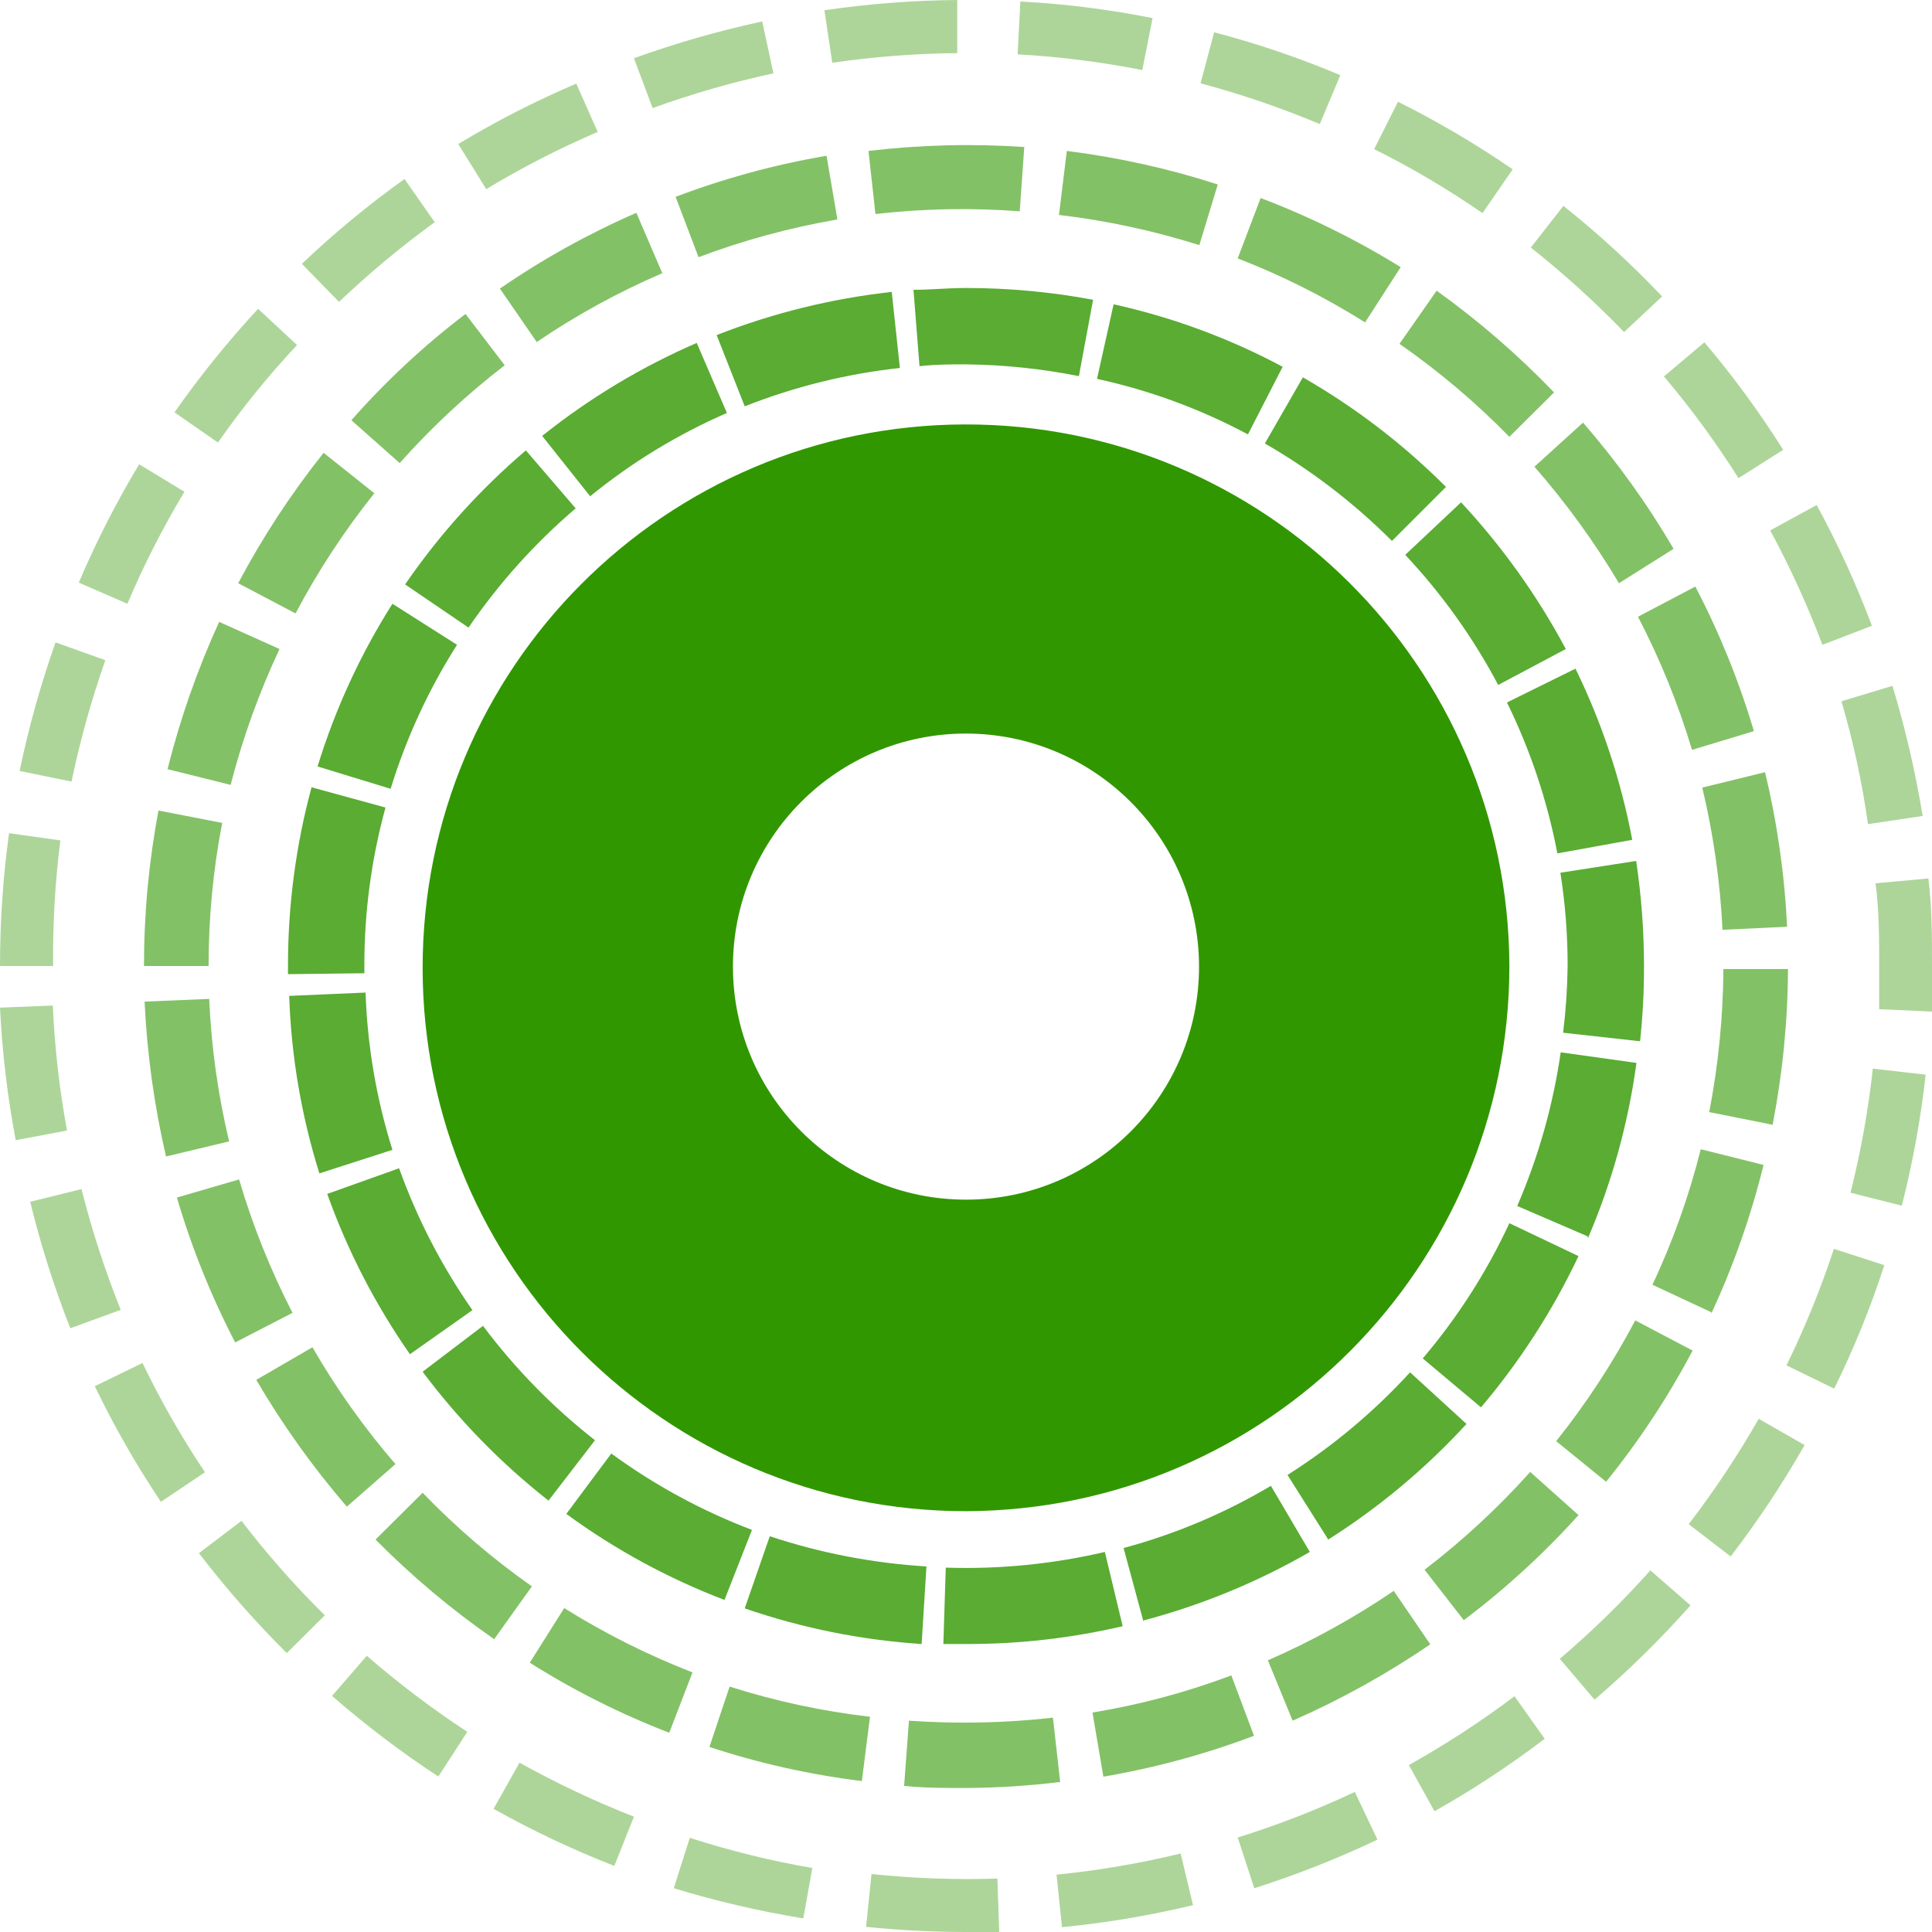
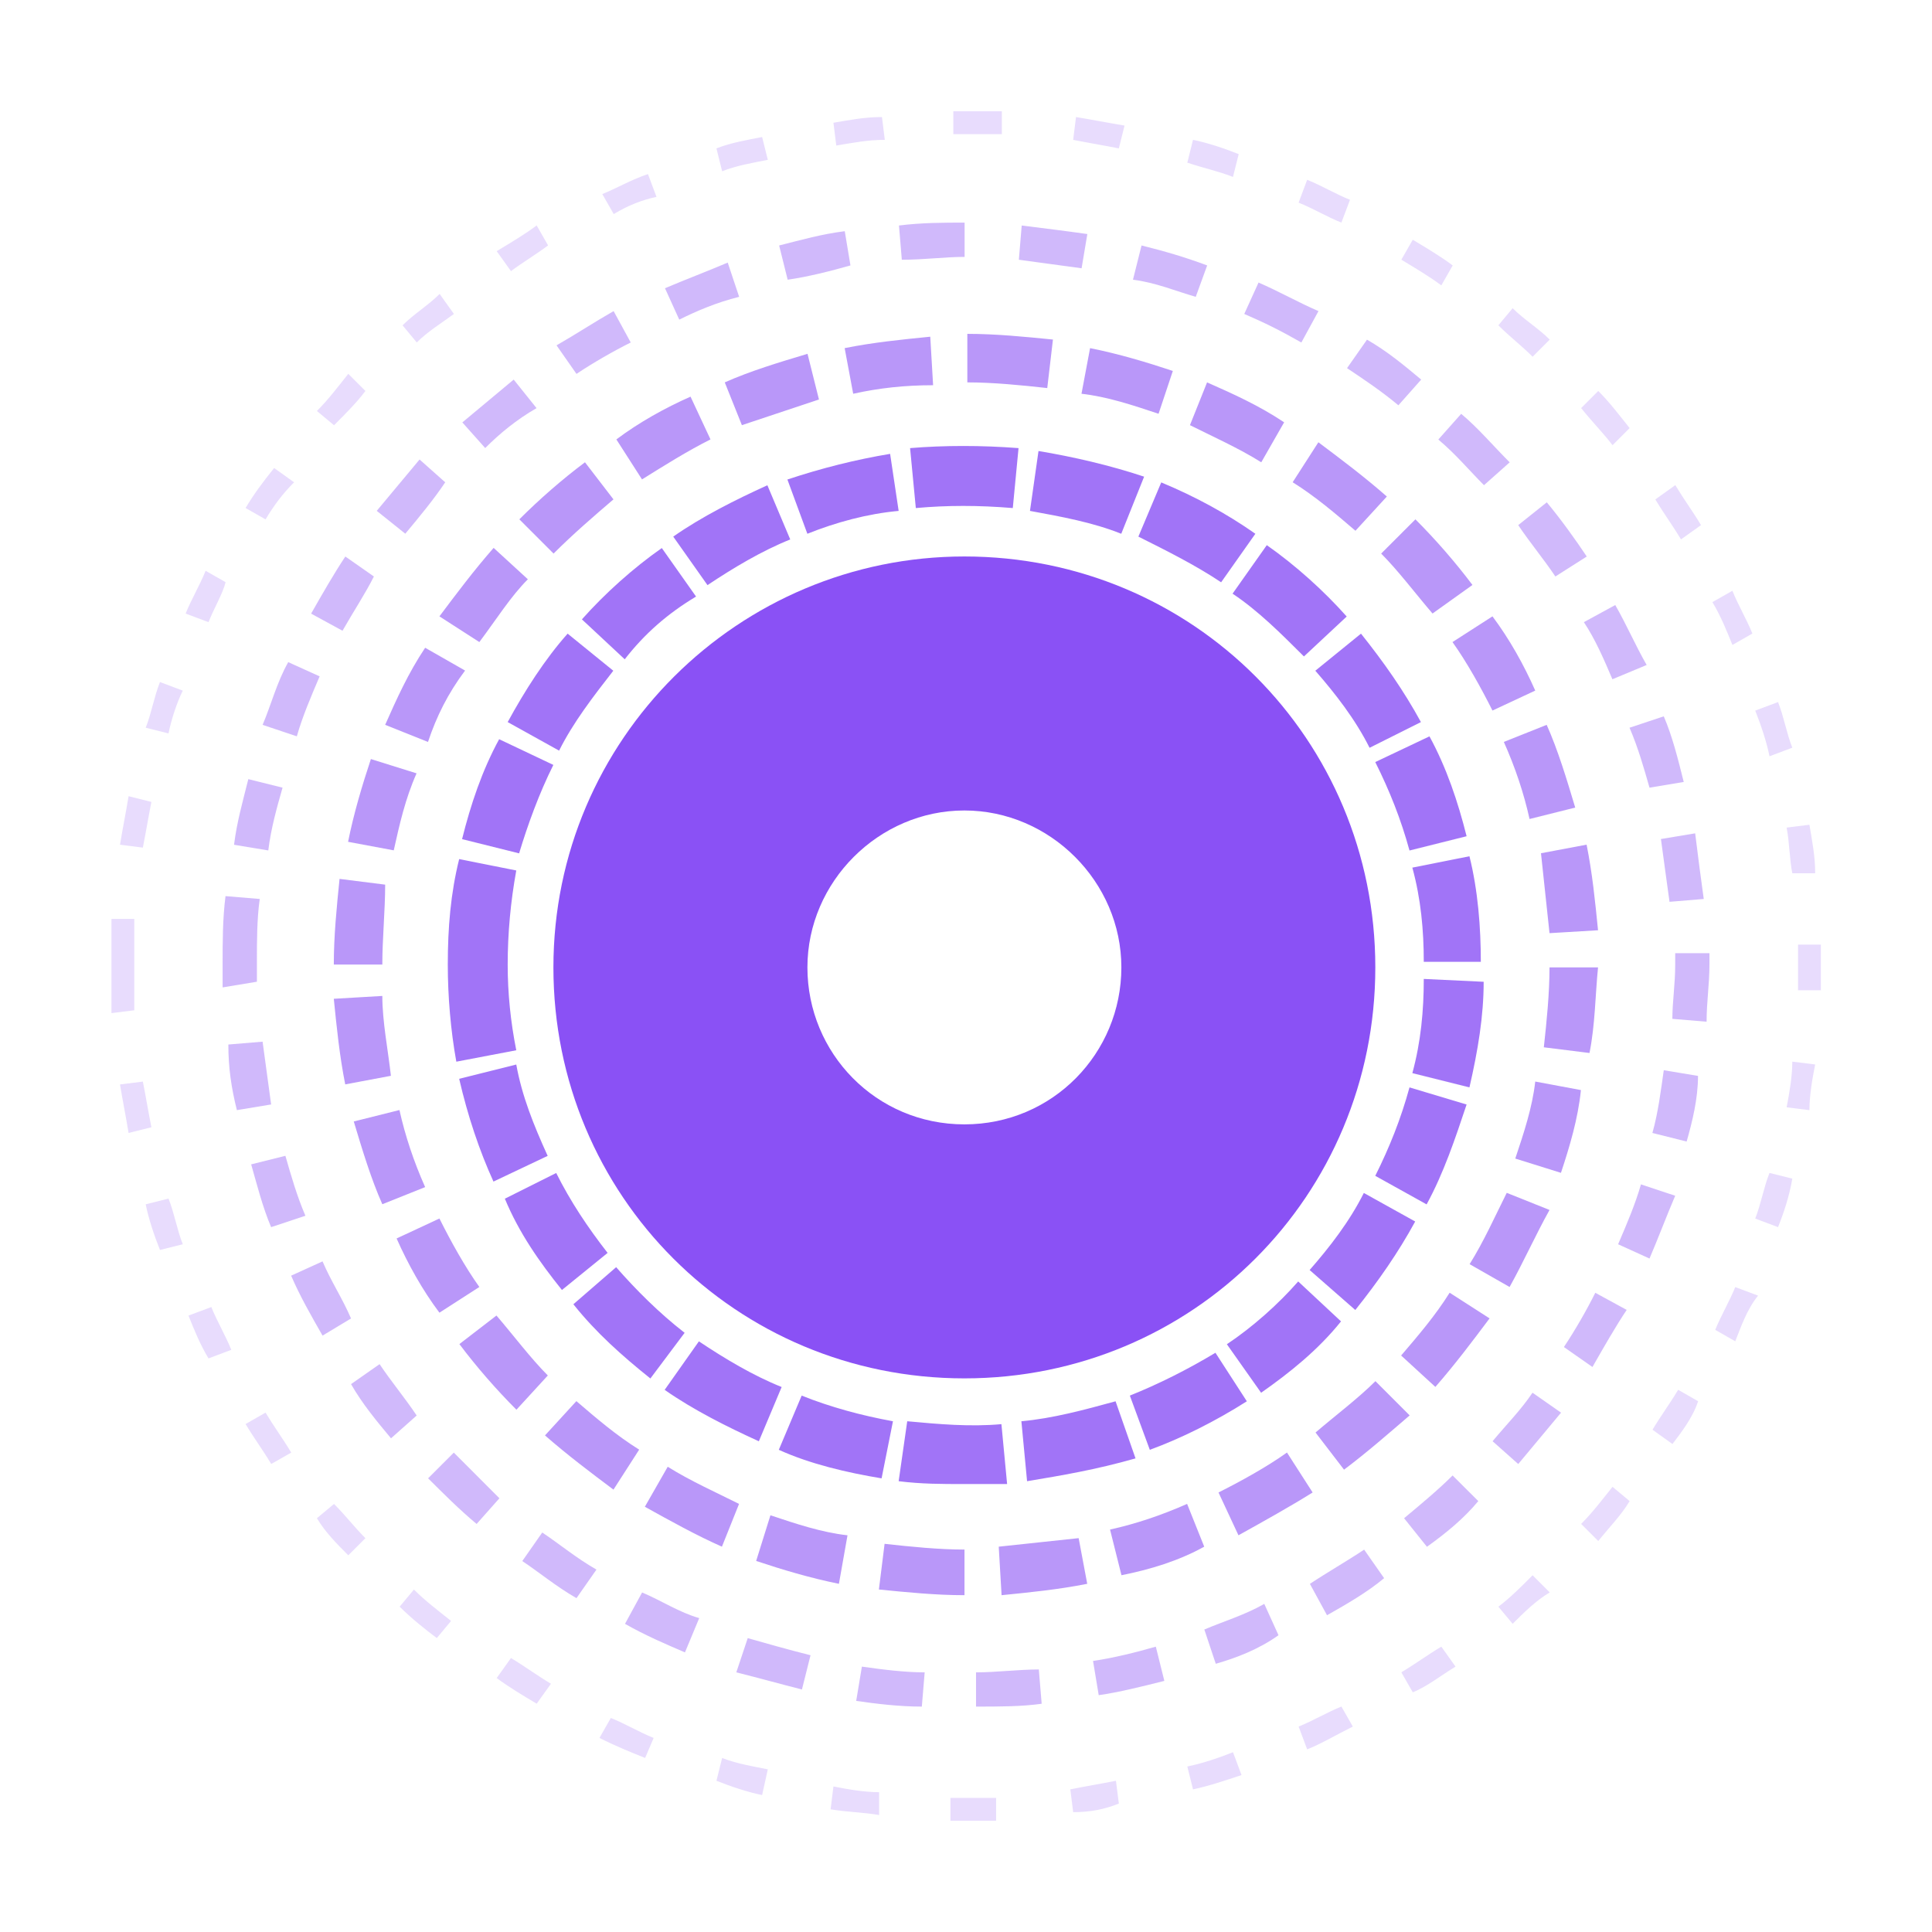
- <svg xmlns="http://www.w3.org/2000/svg" viewBox="0 0 64 64">
-   <defs>
-     <style>.cls-1,.cls-2,.cls-3,.cls-4{fill:#319700;}.cls-2{opacity:0.8;}.cls-3{opacity:0.6;}.cls-4{opacity:0.4;}</style>
-   </defs>
-   <g id="WRK">
-     <path class="cls-1" d="M32,50.06A18,18,0,1,1,50,32,18.06,18.06,0,0,1,32,50.06ZM32,24.3A7.72,7.72,0,1,0,39.72,32,7.73,7.73,0,0,0,32,24.3Z" />
-     <path class="cls-2" d="M32,54.46h-.75l.08-2.53a20.25,20.25,0,0,0,5.27-.52l.59,2.46A22.58,22.58,0,0,1,32,54.46Zm-1.47,0a22.51,22.51,0,0,1-5.86-1.18l.83-2.39a20.35,20.35,0,0,0,5.19,1Zm7.35-.74-.66-2.44a19.39,19.39,0,0,0,4.88-2.06l1.29,2.19A22.58,22.58,0,0,1,37.88,53.68ZM24,53a22.38,22.38,0,0,1-5.24-2.85l1.49-2a19.86,19.86,0,0,0,4.66,2.53Zm20-2-1.35-2.14a20,20,0,0,0,4.06-3.4l1.87,1.71A22.73,22.73,0,0,1,44,51ZM18.17,49.71A22.78,22.78,0,0,1,14,45.44l2-1.52a20.18,20.18,0,0,0,3.71,3.79Zm30.89-3.09L47.13,45A19.76,19.76,0,0,0,50,40.52l2.29,1.09A22.89,22.89,0,0,1,49.06,46.62ZM13.58,44.86a22.47,22.47,0,0,1-2.74-5.31l2.38-.85a20,20,0,0,0,2.43,4.7Zm39-3.91-2.32-1a20,20,0,0,0,1.44-5.09l2.51.35A22.38,22.38,0,0,1,52.61,41Zm-42-2.08a22.15,22.15,0,0,1-1-5.88l2.53-.11A19.53,19.53,0,0,0,13,38.09Zm43.72-4.38-2.52-.28A20.32,20.32,0,0,0,51.93,32a19.91,19.91,0,0,0-.24-3.09l2.51-.39A23.67,23.67,0,0,1,54.46,32,22.94,22.94,0,0,1,54.33,34.49ZM9.54,32.27V32a22.64,22.64,0,0,1,.78-5.92l2.45.67a19.72,19.72,0,0,0-.7,5.25v.24Zm42.05-4a19.76,19.76,0,0,0-1.67-5l2.27-1.12a22.36,22.36,0,0,1,1.88,5.67ZM12.94,26.13l-2.42-.74A22.31,22.31,0,0,1,13,20l2.14,1.36A19.65,19.65,0,0,0,12.94,26.13Zm36.69-3.44a19.91,19.91,0,0,0-3.08-4.31l1.85-1.74a23.13,23.13,0,0,1,3.47,4.86Zm-34.11-1.9-2.1-1.43a22.77,22.77,0,0,1,4-4.44l1.65,1.92A20.15,20.15,0,0,0,15.52,20.79Zm30.59-2.87a20.24,20.24,0,0,0-4.21-3.23l1.26-2.19a22.52,22.52,0,0,1,4.74,3.63ZM19.55,16.44l-1.59-2a22.63,22.63,0,0,1,5.12-3.08l1,2.32A19.41,19.41,0,0,0,19.55,16.44Zm21.79-2.05a19.32,19.32,0,0,0-5-1.84l.55-2.47a21.93,21.93,0,0,1,5.6,2.07Zm-16.67-.93-.93-2.36a22.7,22.7,0,0,1,5.8-1.43l.27,2.52A19.85,19.85,0,0,0,24.67,13.46Zm11.07-1A20.25,20.25,0,0,0,32,12.07h0c-.51,0-1,0-1.54.06L30.26,9.6c.57,0,1.15-.06,1.73-.06h0a22.93,22.93,0,0,1,4.22.39Z" />
-     <path class="cls-3" d="M32,59.23c-.68,0-1.37,0-2.05-.07L30.11,57a26.21,26.21,0,0,0,4.77-.1l.24,2.13A27.07,27.07,0,0,1,32,59.23ZM28.55,59a26.53,26.53,0,0,1-5.05-1.13l.67-2a24.65,24.65,0,0,0,4.65,1Zm8-.15-.36-2.12a24.2,24.2,0,0,0,4.6-1.23l.75,2A26.83,26.83,0,0,1,36.52,58.86ZM22.17,57.4a26.62,26.62,0,0,1-4.62-2.32l1.14-1.81a25.2,25.2,0,0,0,4.25,2.13ZM42.82,57,42,55a25.66,25.66,0,0,0,4.17-2.3l1.21,1.77A28.15,28.15,0,0,1,42.82,57ZM16.37,54.3A27.94,27.94,0,0,1,12.44,51L14,49.45a24.9,24.9,0,0,0,3.62,3.1Zm32.12-.63L47.19,52a25.56,25.56,0,0,0,3.5-3.24l1.6,1.43A26.86,26.86,0,0,1,48.49,53.67Zm-37-3.76a28.27,28.27,0,0,1-3-4.2l1.86-1.08A25.1,25.1,0,0,0,13.1,48.5Zm41.72-.82-1.66-1.35a25.47,25.47,0,0,0,2.62-4l1.9,1A26.94,26.94,0,0,1,53.2,49.09ZM7.79,44.47a26.9,26.9,0,0,1-1.93-4.8l2.06-.6a25.18,25.18,0,0,0,1.77,4.42Zm48.9-1-1.95-.91a24.75,24.75,0,0,0,1.6-4.49l2.08.52A27,27,0,0,1,56.69,43.51ZM5.5,38.31a28.54,28.54,0,0,1-.71-5.13l2.14-.09a25,25,0,0,0,.66,4.72Zm53.22-1.05-2.1-.42a25.82,25.82,0,0,0,.47-4.74h2.14A27.75,27.75,0,0,1,58.72,37.26ZM6.91,32H4.77a27.73,27.73,0,0,1,.48-5.15l2.11.41A25,25,0,0,0,6.91,32Zm50.15-1.2a25.58,25.58,0,0,0-.67-4.71l2.08-.51a27.59,27.59,0,0,1,.73,5.12ZM7.64,26l-2.09-.52a28.25,28.25,0,0,1,1.71-4.88l2,.9A25.52,25.52,0,0,0,7.64,26Zm48.41-1.16a25.16,25.16,0,0,0-1.79-4.41l1.9-1a26.85,26.85,0,0,1,1.94,4.79ZM9.79,20.32l-1.9-1A27.93,27.93,0,0,1,10.72,15l1.68,1.34A25.5,25.5,0,0,0,9.79,20.32Zm43.84-1a26.35,26.35,0,0,0-2.8-3.86L52.44,14a27.71,27.71,0,0,1,3,4.18ZM13.24,15.34l-1.6-1.42a26.24,26.24,0,0,1,3.78-3.52l1.3,1.7A25.4,25.4,0,0,0,13.24,15.34ZM50,14.47a25.46,25.46,0,0,0-3.64-3.08l1.23-1.76A28,28,0,0,1,51.48,13ZM17.78,11.33,16.56,9.56a27,27,0,0,1,4.52-2.51l.86,2A24.85,24.85,0,0,0,17.78,11.33Zm27.44-.65A24.52,24.52,0,0,0,41,8.56l.76-2a27,27,0,0,1,4.64,2.29ZM23.14,8.52l-.76-2a26.89,26.89,0,0,1,5-1.36l.36,2.11A25.13,25.13,0,0,0,23.14,8.52Zm16.59-.4a25.38,25.38,0,0,0-4.65-1L35.34,5a27.27,27.27,0,0,1,5,1.11ZM29,7.09,28.77,5a27.8,27.8,0,0,1,5.16-.13L33.78,7A25.23,25.23,0,0,0,29,7.09Z" />
-     <path class="cls-4" d="M32,64a33,33,0,0,1-3.31-.17l.18-1.75a30.54,30.54,0,0,0,4.17.15L33.1,64Zm3.18-.16L35,62.1a29.9,29.9,0,0,0,4.11-.7l.41,1.71A31.59,31.59,0,0,1,35.18,63.84Zm-8.57-.29a33.1,33.1,0,0,1-4.29-1l.53-1.67a29.64,29.64,0,0,0,4.06,1Zm14.94-1L41,60.87a30,30,0,0,0,3.88-1.51l.75,1.58A32.12,32.12,0,0,1,41.55,62.55Zm-21.2-.74a31.71,31.71,0,0,1-4-1.89l.86-1.53A31.07,31.07,0,0,0,21,60.18ZM47.52,60l-.85-1.53a30.87,30.87,0,0,0,3.5-2.28l1,1.41A32.06,32.06,0,0,1,47.52,60Zm-33-1.15A32.48,32.48,0,0,1,11,56.18l1.15-1.33a31.29,31.29,0,0,0,3.33,2.52Zm38.29-2.56-1.14-1.34a30.42,30.42,0,0,0,3-2.93L56,53.18A32.82,32.82,0,0,1,52.85,56.28ZM9.5,54.76a32.66,32.66,0,0,1-2.91-3.31L8,50.38a30.29,30.29,0,0,0,2.76,3.13Zm47.83-3.2-1.39-1.07A30.83,30.83,0,0,0,58.26,47l1.52.87A32.54,32.54,0,0,1,57.33,51.56Zm-52-1.81a31.55,31.55,0,0,1-2.19-3.83l1.58-.77a29.43,29.43,0,0,0,2.07,3.62ZM60.76,46l-1.58-.77a30.61,30.61,0,0,0,1.57-3.86l1.67.54A30.19,30.19,0,0,1,60.76,46ZM2.33,44A32.19,32.19,0,0,1,1,39.81l1.7-.42a31.06,31.06,0,0,0,1.3,4ZM63,39.94l-1.7-.43a30.26,30.26,0,0,0,.74-4.11l1.75.2A31.85,31.85,0,0,1,63,39.94ZM.52,37.77A32.22,32.22,0,0,1,0,33.38l1.75-.07a30.15,30.15,0,0,0,.47,4.14ZM64,33.51l-1.75-.08c0-.47,0-1,0-1.43,0-.91,0-1.84-.12-2.74l1.75-.16C64,30.06,64,31,64,32,64,32.5,64,33,64,33.51ZM1.76,32H0a32.31,32.31,0,0,1,.3-4.4L2,27.84A30.39,30.39,0,0,0,1.76,32Zm60.12-4.7A28.53,28.53,0,0,0,61,23.23l1.69-.51a33.58,33.58,0,0,1,1,4.31ZM2.37,25.89.65,25.54a32.78,32.78,0,0,1,1.19-4.26l1.65.59A31.11,31.11,0,0,0,2.37,25.89Zm58-4.53a30.83,30.83,0,0,0-1.73-3.79l1.54-.84a31.47,31.47,0,0,1,1.83,4ZM4.22,20l-1.61-.7a31.53,31.53,0,0,1,2-3.92l1.5.91A29.51,29.51,0,0,0,4.22,20Zm53.37-4.16a30,30,0,0,0-2.47-3.37l1.34-1.13a31.26,31.26,0,0,1,2.61,3.56ZM7.22,14.66l-1.44-1a32.45,32.45,0,0,1,2.77-3.43l1.29,1.2A29,29,0,0,0,7.22,14.66ZM53.8,11a31.48,31.48,0,0,0-3.09-2.8l1.08-1.38a31.74,31.74,0,0,1,3.27,3ZM11.23,10,10,8.74a31.5,31.5,0,0,1,3.4-2.81l1,1.43A31.48,31.48,0,0,0,11.23,10ZM49.11,7.06a29.41,29.41,0,0,0-3.59-2.12l.79-1.57a31.55,31.55,0,0,1,3.8,2.24Zm-33-.79-.93-1.5a31.6,31.6,0,0,1,3.91-2l.71,1.6A30.22,30.22,0,0,0,16.1,6.27ZM43.72,4.11a30.65,30.65,0,0,0-3.95-1.35l.45-1.69A30.7,30.7,0,0,1,44.4,2.49Zm-22.1-.53L21,1.93A33.07,33.07,0,0,1,25.25.71l.37,1.72A30.94,30.94,0,0,0,21.62,3.58ZM37.84,2.32a30.08,30.08,0,0,0-4.13-.52L33.8.05A30.49,30.49,0,0,1,38.18.6ZM27.57,2.08,27.31.34A32.34,32.34,0,0,1,31.71,0l0,1.76A30.42,30.42,0,0,0,27.57,2.08Z" />
-   </g>
+ <svg xmlns="http://www.w3.org/2000/svg" width="36" height="36" viewBox="0 0 36 36" fill="none">
+   <path d="M17.97 10.369C13.769 10.369 10.312 13.772 10.312 18.026C10.312 22.28 13.716 25.684 17.97 25.684C22.224 25.684 25.627 22.28 25.627 18.026C25.627 13.772 22.224 10.369 17.97 10.369ZM17.97 20.951C16.321 20.951 15.045 19.622 15.045 18.026C15.045 16.431 16.375 15.102 17.97 15.102C19.565 15.102 20.895 16.431 20.895 18.026C20.895 19.622 19.618 20.951 17.97 20.951Z" fill="#8A51F5" />
+   <path opacity="0.8" d="M17.969 27.653C17.543 27.653 17.171 27.653 16.745 27.6L16.905 26.483C17.49 26.537 18.075 26.59 18.66 26.537L18.766 27.653C18.5 27.653 18.234 27.653 17.969 27.653ZM19.138 27.6L19.032 26.483C19.617 26.43 20.202 26.271 20.787 26.111L21.159 27.175C20.415 27.387 19.776 27.494 19.138 27.6ZM16.427 27.547C15.788 27.441 15.097 27.281 14.512 27.015L14.938 26.005C15.469 26.218 16.054 26.377 16.639 26.483L16.427 27.547ZM21.425 27.015L21.053 26.005C21.584 25.792 22.116 25.526 22.648 25.207L23.233 26.111C22.648 26.483 22.01 26.802 21.425 27.015ZM14.14 26.856C13.555 26.59 12.917 26.271 12.385 25.898L13.023 24.994C13.502 25.314 14.034 25.633 14.565 25.845L14.14 26.856ZM23.499 25.952L22.861 25.048C23.339 24.729 23.818 24.303 24.19 23.878L24.988 24.622C24.562 25.154 24.031 25.579 23.499 25.952ZM12.119 25.686C11.588 25.26 11.109 24.835 10.684 24.303L11.481 23.612C11.853 24.037 12.279 24.463 12.757 24.835L12.119 25.686ZM25.254 24.41L24.403 23.665C24.775 23.24 25.147 22.761 25.413 22.229L26.37 22.761C26.051 23.346 25.679 23.878 25.254 24.41ZM10.471 24.037C10.045 23.506 9.673 22.974 9.407 22.336L10.364 21.857C10.63 22.389 10.949 22.867 11.322 23.346L10.471 24.037ZM26.583 22.442L25.626 21.91C25.892 21.378 26.104 20.847 26.264 20.262L27.328 20.581C27.115 21.219 26.902 21.857 26.583 22.442ZM9.195 22.017C8.929 21.432 8.716 20.794 8.556 20.102L9.62 19.836C9.726 20.421 9.939 20.953 10.205 21.538L9.195 22.017ZM27.381 20.262L26.317 19.996C26.477 19.411 26.53 18.826 26.53 18.241L27.646 18.294C27.646 18.932 27.54 19.57 27.381 20.262ZM8.503 19.783C8.397 19.198 8.344 18.56 8.344 17.975C8.344 17.284 8.397 16.646 8.556 16.008L9.62 16.22C9.514 16.805 9.46 17.39 9.46 17.975C9.46 18.507 9.514 19.039 9.62 19.57L8.503 19.783ZM26.53 17.922C26.53 17.337 26.477 16.752 26.317 16.167L27.381 15.955C27.54 16.593 27.593 17.284 27.593 17.922H26.53ZM9.673 15.901L8.61 15.636C8.769 14.997 8.982 14.359 9.301 13.774L10.311 14.253C10.045 14.785 9.833 15.37 9.673 15.901ZM26.264 15.848C26.104 15.263 25.892 14.732 25.626 14.2L26.636 13.721C26.955 14.306 27.168 14.944 27.328 15.582L26.264 15.848ZM10.418 13.987L9.46 13.455C9.779 12.87 10.152 12.285 10.577 11.807L11.428 12.498C11.056 12.977 10.684 13.455 10.418 13.987ZM25.52 13.934C25.254 13.402 24.881 12.924 24.509 12.498L25.36 11.807C25.785 12.339 26.158 12.87 26.477 13.455L25.52 13.934ZM11.641 12.285L10.843 11.541C11.268 11.062 11.8 10.584 12.332 10.212L12.97 11.116C12.438 11.435 12.013 11.807 11.641 12.285ZM24.297 12.232C23.871 11.807 23.446 11.381 22.967 11.062L23.605 10.158C24.137 10.531 24.669 11.009 25.094 11.488L24.297 12.232ZM13.183 10.903L12.545 9.999C13.076 9.627 13.714 9.308 14.299 9.042L14.725 10.052C14.193 10.265 13.661 10.584 13.183 10.903ZM22.754 10.85C22.276 10.531 21.744 10.265 21.212 9.999L21.638 8.989C22.276 9.254 22.861 9.573 23.392 9.946L22.754 10.85ZM15.044 9.946L14.672 8.935C15.31 8.723 15.948 8.563 16.586 8.457L16.745 9.52C16.161 9.573 15.576 9.733 15.044 9.946ZM20.893 9.946C20.361 9.733 19.776 9.627 19.192 9.52L19.351 8.404C19.989 8.51 20.68 8.669 21.319 8.882L20.893 9.946ZM17.065 9.467L16.958 8.35C17.596 8.297 18.288 8.297 18.979 8.35L18.872 9.467C18.234 9.414 17.649 9.414 17.065 9.467Z" fill="#8A51F5" />
+   <path opacity="0.6" d="M17.972 29.724C17.44 29.724 16.909 29.671 16.377 29.618L16.483 28.767C16.962 28.82 17.494 28.874 17.972 28.874V29.724ZM18.663 29.724L18.61 28.82C19.089 28.767 19.62 28.714 20.099 28.661L20.259 29.512C19.727 29.618 19.195 29.671 18.663 29.724ZM15.632 29.512C15.101 29.405 14.569 29.246 14.09 29.086L14.356 28.235C14.835 28.395 15.313 28.555 15.792 28.608L15.632 29.512ZM20.897 29.352L20.684 28.501C21.163 28.395 21.641 28.235 22.12 28.023L22.439 28.82C21.96 29.086 21.428 29.246 20.897 29.352ZM13.452 28.82C12.973 28.608 12.495 28.342 12.016 28.076L12.442 27.331C12.867 27.597 13.346 27.81 13.771 28.023L13.452 28.82ZM23.077 28.608L22.705 27.81C23.13 27.597 23.609 27.331 23.981 27.066L24.459 27.81C24.034 28.076 23.555 28.342 23.077 28.608ZM11.431 27.757C11.006 27.438 10.581 27.119 10.155 26.747L10.74 26.108C11.112 26.427 11.485 26.747 11.91 27.012L11.431 27.757ZM25.044 27.385L24.513 26.693C24.885 26.374 25.31 26.055 25.629 25.736L26.267 26.374C25.895 26.693 25.47 27.066 25.044 27.385ZM9.623 26.268C9.251 25.896 8.879 25.47 8.56 25.045L9.251 24.513C9.57 24.885 9.889 25.311 10.208 25.63L9.623 26.268ZM26.746 25.843L26.108 25.258C26.427 24.885 26.746 24.513 27.012 24.088L27.756 24.566C27.437 24.992 27.118 25.417 26.746 25.843ZM8.188 24.46C7.869 24.035 7.603 23.556 7.39 23.077L8.188 22.705C8.4 23.131 8.666 23.609 8.932 23.981L8.188 24.46ZM28.129 23.981L27.384 23.556C27.65 23.131 27.863 22.652 28.076 22.227L28.873 22.546C28.607 23.024 28.395 23.503 28.129 23.981ZM7.124 22.439C6.912 21.961 6.752 21.429 6.592 20.897L7.443 20.684C7.55 21.163 7.709 21.642 7.922 22.12L7.124 22.439ZM29.086 21.854L28.235 21.588C28.395 21.11 28.554 20.631 28.607 20.153L29.458 20.312C29.405 20.844 29.245 21.376 29.086 21.854ZM6.433 20.206C6.327 19.674 6.273 19.142 6.22 18.611L7.124 18.558C7.124 19.036 7.231 19.568 7.284 20.046L6.433 20.206ZM29.618 19.621L28.767 19.515C28.82 19.036 28.873 18.504 28.873 18.026H29.777C29.724 18.558 29.724 19.089 29.618 19.621ZM7.124 17.973H6.22C6.22 17.441 6.273 16.909 6.327 16.377L7.177 16.484C7.177 16.962 7.124 17.494 7.124 17.973ZM28.873 17.388C28.82 16.909 28.767 16.377 28.714 15.899L29.564 15.739C29.671 16.271 29.724 16.803 29.777 17.334L28.873 17.388ZM7.337 15.845L6.486 15.686C6.592 15.154 6.752 14.623 6.911 14.144L7.762 14.41C7.55 14.888 7.443 15.367 7.337 15.845ZM28.501 15.261C28.395 14.782 28.235 14.303 28.022 13.825L28.82 13.506C29.033 13.984 29.192 14.516 29.352 15.048L28.501 15.261ZM7.975 13.825L7.177 13.506C7.39 13.027 7.603 12.549 7.922 12.07L8.666 12.495C8.347 12.921 8.135 13.346 7.975 13.825ZM27.81 13.24C27.597 12.815 27.331 12.336 27.065 11.964L27.81 11.485C28.129 11.911 28.395 12.389 28.607 12.868L27.81 13.24ZM8.932 11.964L8.188 11.485C8.507 11.06 8.826 10.634 9.198 10.209L9.836 10.794C9.517 11.113 9.251 11.538 8.932 11.964ZM26.693 11.432C26.374 11.06 26.055 10.634 25.736 10.315L26.374 9.677C26.746 10.049 27.118 10.475 27.437 10.9L26.693 11.432ZM10.315 10.315L9.677 9.677C10.049 9.305 10.474 8.933 10.9 8.614L11.431 9.305C11.059 9.624 10.687 9.943 10.315 10.315ZM25.257 9.89C24.885 9.571 24.513 9.252 24.087 8.986L24.566 8.241C24.991 8.56 25.417 8.879 25.842 9.252L25.257 9.89ZM11.963 8.933L11.485 8.188C11.91 7.869 12.389 7.603 12.867 7.391L13.239 8.188C12.814 8.401 12.389 8.667 11.963 8.933ZM23.502 8.614C23.077 8.348 22.598 8.135 22.173 7.922L22.492 7.125C22.971 7.337 23.449 7.55 23.928 7.869L23.502 8.614ZM13.824 7.922L13.505 7.125C13.984 6.912 14.516 6.752 15.047 6.593L15.26 7.444C14.781 7.603 14.303 7.763 13.824 7.922ZM21.588 7.71C21.109 7.55 20.631 7.391 20.152 7.337L20.312 6.487C20.844 6.593 21.375 6.752 21.854 6.912L21.588 7.71ZM15.898 7.337L15.739 6.487C16.27 6.38 16.802 6.327 17.334 6.274L17.387 7.178C16.855 7.178 16.377 7.231 15.898 7.337ZM19.514 7.231C19.036 7.178 18.504 7.125 18.025 7.125V6.221C18.557 6.221 19.089 6.274 19.62 6.327L19.514 7.231Z" fill="#8A51F5" />
+   <path opacity="0.4" d="M18.187 31.8V31.162C18.559 31.162 18.985 31.108 19.357 31.108L19.41 31.747C19.038 31.8 18.612 31.8 18.187 31.8ZM17.177 31.8C16.751 31.8 16.326 31.747 15.954 31.694L16.06 31.055C16.432 31.108 16.857 31.162 17.23 31.162L17.177 31.8ZM20.473 31.587L20.367 30.949C20.739 30.896 21.165 30.79 21.537 30.683L21.696 31.321C21.271 31.428 20.846 31.534 20.473 31.587ZM14.943 31.481C14.518 31.374 14.146 31.268 13.72 31.162L13.933 30.524C14.305 30.63 14.677 30.736 15.103 30.843L14.943 31.481ZM22.654 31.002L22.441 30.364C22.813 30.205 23.185 30.098 23.558 29.886L23.823 30.47C23.451 30.736 23.026 30.896 22.654 31.002ZM12.763 30.79C12.391 30.63 12.018 30.47 11.646 30.258L11.965 29.673C12.338 29.832 12.657 30.045 13.029 30.151L12.763 30.79ZM24.727 30.098L24.408 29.513C24.727 29.301 25.1 29.088 25.419 28.875L25.791 29.407C25.472 29.673 25.1 29.886 24.727 30.098ZM10.742 29.779C10.37 29.567 10.051 29.301 9.732 29.088L10.104 28.556C10.423 28.769 10.742 29.035 11.114 29.247L10.742 29.779ZM26.589 28.822L26.163 28.29C26.482 28.024 26.801 27.759 27.067 27.493L27.546 27.971C27.28 28.29 26.961 28.556 26.589 28.822ZM8.881 28.397C8.562 28.131 8.243 27.812 7.977 27.546L8.456 27.067C8.722 27.333 9.041 27.652 9.306 27.918L8.881 28.397ZM28.29 27.28L27.812 26.855C28.078 26.535 28.343 26.27 28.556 25.951L29.088 26.323C28.822 26.642 28.556 26.961 28.29 27.28ZM7.286 26.801C7.02 26.482 6.754 26.163 6.541 25.791L7.073 25.419C7.286 25.738 7.552 26.057 7.764 26.376L7.286 26.801ZM29.673 25.472L29.141 25.1C29.354 24.781 29.567 24.408 29.726 24.089L30.311 24.408C30.098 24.727 29.886 25.1 29.673 25.472ZM6.01 24.887C5.797 24.515 5.584 24.142 5.425 23.77L6.01 23.504C6.169 23.877 6.382 24.196 6.541 24.568L6.01 24.887ZM30.736 23.451L30.151 23.185C30.311 22.813 30.47 22.441 30.577 22.069L31.215 22.281C31.055 22.654 30.896 23.079 30.736 23.451ZM5.052 22.866C4.893 22.494 4.787 22.069 4.68 21.696L5.318 21.537C5.425 21.909 5.531 22.281 5.691 22.654L5.052 22.866ZM31.428 21.271L30.79 21.111C30.896 20.739 30.949 20.314 31.002 19.942L31.64 20.048C31.64 20.473 31.534 20.899 31.428 21.271ZM4.414 20.686C4.308 20.261 4.255 19.889 4.255 19.463L4.893 19.41C4.946 19.782 4.999 20.207 5.052 20.58L4.414 20.686ZM31.8 19.038L31.162 18.985C31.162 18.665 31.215 18.346 31.215 17.974C31.215 17.921 31.215 17.815 31.215 17.761H31.853C31.853 17.815 31.853 17.921 31.853 17.974C31.853 18.346 31.8 18.665 31.8 19.038ZM4.148 18.399C4.148 18.24 4.148 18.134 4.148 17.974C4.148 17.549 4.148 17.123 4.202 16.698L4.84 16.751C4.787 17.123 4.787 17.549 4.787 17.921C4.787 18.081 4.787 18.187 4.787 18.293L4.148 18.399ZM31.109 16.804C31.055 16.432 31.002 16.007 30.949 15.634L31.587 15.528C31.64 15.954 31.694 16.379 31.747 16.751L31.109 16.804ZM4.999 15.847L4.361 15.741C4.414 15.315 4.521 14.943 4.627 14.518L5.265 14.677C5.159 15.05 5.052 15.422 4.999 15.847ZM30.736 14.677C30.63 14.305 30.524 13.933 30.364 13.56L31.002 13.348C31.162 13.72 31.268 14.146 31.374 14.571L30.736 14.677ZM5.531 13.72L4.893 13.507C5.052 13.135 5.159 12.71 5.371 12.338L5.956 12.603C5.797 12.976 5.637 13.348 5.531 13.72ZM30.045 12.657C29.886 12.284 29.726 11.912 29.513 11.593L30.098 11.274C30.311 11.646 30.47 12.018 30.683 12.391L30.045 12.657ZM6.382 11.753L5.797 11.434C6.01 11.061 6.222 10.689 6.435 10.37L6.967 10.742C6.807 11.061 6.595 11.38 6.382 11.753ZM28.982 10.742C28.769 10.423 28.503 10.104 28.29 9.785L28.822 9.36C29.088 9.679 29.354 10.051 29.567 10.37L28.982 10.742ZM7.552 9.945L7.02 9.519C7.286 9.2 7.552 8.881 7.818 8.562L8.296 8.987C8.083 9.306 7.818 9.626 7.552 9.945ZM27.652 9.041C27.386 8.775 27.12 8.456 26.801 8.19L27.227 7.711C27.546 7.977 27.812 8.296 28.131 8.615L27.652 9.041ZM9.041 8.349L8.615 7.871C8.934 7.605 9.253 7.339 9.572 7.073L9.998 7.605C9.626 7.818 9.306 8.083 9.041 8.349ZM26.057 7.552C25.738 7.286 25.419 7.073 25.1 6.86L25.472 6.329C25.844 6.541 26.163 6.807 26.482 7.073L26.057 7.552ZM10.742 6.967L10.37 6.435C10.742 6.222 11.061 6.01 11.434 5.797L11.753 6.382C11.434 6.541 11.061 6.754 10.742 6.967ZM24.249 6.382C23.877 6.169 23.558 6.01 23.185 5.85L23.451 5.265C23.823 5.425 24.196 5.637 24.568 5.797L24.249 6.382ZM12.657 5.956L12.391 5.371C12.763 5.212 13.188 5.052 13.56 4.893L13.773 5.531C13.348 5.637 12.976 5.797 12.657 5.956ZM22.281 5.531C21.909 5.425 21.537 5.265 21.111 5.212L21.271 4.574C21.696 4.68 22.069 4.787 22.494 4.946L22.281 5.531ZM14.677 5.212L14.518 4.574C14.943 4.467 15.315 4.361 15.741 4.308L15.847 4.946C15.475 5.052 15.05 5.159 14.677 5.212ZM20.154 4.999C19.782 4.946 19.357 4.893 18.985 4.84L19.038 4.202C19.463 4.255 19.889 4.308 20.261 4.361L20.154 4.999ZM16.804 4.84L16.751 4.202C17.177 4.148 17.602 4.148 17.974 4.148V4.787C17.602 4.787 17.23 4.84 16.804 4.84Z" fill="#8A51F5" />
+   <path opacity="0.2" d="M17.976 33.926C17.87 33.926 17.817 33.926 17.71 33.926V33.501C17.976 33.501 18.295 33.501 18.561 33.501V33.926C18.455 33.926 18.242 33.926 17.976 33.926ZM16.381 33.82C16.062 33.767 15.796 33.767 15.477 33.714L15.53 33.288C15.796 33.342 16.115 33.395 16.381 33.395V33.82ZM19.997 33.767L19.944 33.342C20.21 33.288 20.529 33.235 20.794 33.182L20.848 33.607C20.582 33.714 20.316 33.767 19.997 33.767ZM14.201 33.448C13.935 33.395 13.616 33.288 13.35 33.182L13.456 32.757C13.722 32.863 14.041 32.916 14.307 32.969L14.201 33.448ZM22.23 33.342L22.124 32.916C22.39 32.863 22.709 32.757 22.975 32.65L23.134 33.076C22.815 33.182 22.496 33.288 22.23 33.342ZM12.021 32.757C11.755 32.65 11.489 32.544 11.17 32.384L11.382 32.012C11.648 32.118 11.914 32.278 12.18 32.384L12.021 32.757ZM24.357 32.597L24.198 32.172C24.464 32.065 24.73 31.906 24.995 31.799L25.208 32.172C24.889 32.331 24.623 32.491 24.357 32.597ZM10 31.746C9.734 31.587 9.468 31.427 9.255 31.268L9.521 30.895C9.787 31.055 10 31.215 10.266 31.374L10 31.746ZM26.325 31.534L26.112 31.161C26.378 31.002 26.591 30.842 26.857 30.683L27.122 31.055C26.857 31.215 26.591 31.427 26.325 31.534ZM8.139 30.523C7.926 30.364 7.66 30.151 7.447 29.938L7.713 29.619C7.926 29.832 8.139 29.991 8.405 30.204L8.139 30.523ZM28.186 30.257L27.92 29.938C28.133 29.779 28.346 29.566 28.558 29.353L28.877 29.672C28.611 29.832 28.399 30.045 28.186 30.257ZM6.49 28.981C6.278 28.768 6.065 28.556 5.905 28.29L6.224 28.024C6.437 28.237 6.597 28.449 6.809 28.662L6.49 28.981ZM29.781 28.715L29.462 28.396C29.675 28.183 29.834 27.971 30.047 27.705L30.366 27.971C30.207 28.237 29.994 28.449 29.781 28.715ZM5.054 27.279C4.895 27.014 4.735 26.801 4.576 26.535L4.948 26.322C5.108 26.588 5.267 26.801 5.427 27.067L5.054 27.279ZM31.164 26.907L30.792 26.641C30.951 26.375 31.111 26.163 31.27 25.897L31.642 26.11C31.536 26.429 31.323 26.695 31.164 26.907ZM3.885 25.312C3.725 25.046 3.619 24.78 3.512 24.514L3.938 24.355C4.044 24.621 4.204 24.887 4.31 25.152L3.885 25.312ZM32.334 24.993L31.961 24.78C32.068 24.514 32.227 24.248 32.334 23.983L32.759 24.142C32.546 24.408 32.44 24.727 32.334 24.993ZM2.981 23.291C2.874 23.026 2.768 22.706 2.715 22.441L3.14 22.334C3.247 22.6 3.3 22.919 3.406 23.185L2.981 23.291ZM33.131 22.866L32.706 22.706C32.812 22.441 32.865 22.122 32.972 21.856L33.397 21.962C33.344 22.281 33.238 22.6 33.131 22.866ZM2.396 21.111C2.343 20.792 2.289 20.526 2.236 20.207L2.662 20.154C2.715 20.42 2.768 20.739 2.821 21.005L2.396 21.111ZM33.716 20.686L33.291 20.633C33.344 20.367 33.397 20.048 33.397 19.782L33.823 19.835C33.769 20.101 33.716 20.42 33.716 20.686ZM2.077 18.878C2.077 18.612 2.077 18.293 2.077 18.027C2.077 17.708 2.077 17.442 2.077 17.123H2.502C2.502 17.389 2.502 17.708 2.502 17.974C2.502 18.24 2.502 18.559 2.502 18.825L2.077 18.878ZM33.929 18.452H33.504C33.504 18.293 33.504 18.133 33.504 18.027C33.504 17.867 33.504 17.761 33.504 17.602H33.929C33.929 17.761 33.929 17.867 33.929 18.027C33.929 18.133 33.929 18.293 33.929 18.452ZM33.397 16.272C33.344 16.006 33.344 15.687 33.291 15.421L33.716 15.368C33.769 15.687 33.823 15.953 33.823 16.272H33.397ZM2.662 15.794L2.236 15.74C2.289 15.421 2.343 15.155 2.396 14.836L2.821 14.943C2.768 15.209 2.715 15.528 2.662 15.794ZM32.972 14.092C32.919 13.826 32.812 13.507 32.706 13.241L33.131 13.082C33.238 13.348 33.291 13.666 33.397 13.932L32.972 14.092ZM3.14 13.666L2.715 13.56C2.821 13.294 2.874 12.975 2.981 12.709L3.406 12.869C3.3 13.082 3.193 13.401 3.14 13.666ZM32.281 12.018C32.174 11.752 32.068 11.486 31.908 11.22L32.281 11.008C32.387 11.274 32.546 11.54 32.653 11.805L32.281 12.018ZM3.885 11.593L3.459 11.433C3.566 11.167 3.725 10.901 3.831 10.636L4.204 10.848C4.151 11.061 3.991 11.327 3.885 11.593ZM31.323 10.051C31.164 9.785 31.004 9.572 30.845 9.306L31.217 9.04C31.377 9.306 31.536 9.519 31.696 9.785L31.323 10.051ZM4.948 9.678L4.576 9.466C4.735 9.2 4.895 8.987 5.108 8.721L5.48 8.987C5.267 9.2 5.108 9.412 4.948 9.678ZM30.047 8.296C29.888 8.083 29.675 7.87 29.462 7.604L29.781 7.285C29.994 7.498 30.154 7.711 30.366 7.977L30.047 8.296ZM6.224 7.924L5.905 7.658C6.118 7.445 6.278 7.232 6.49 6.966L6.809 7.285C6.65 7.498 6.437 7.711 6.224 7.924ZM28.558 6.647C28.346 6.435 28.133 6.275 27.92 6.062L28.186 5.743C28.399 5.956 28.665 6.116 28.877 6.328L28.558 6.647ZM7.766 6.381L7.501 6.062C7.713 5.85 7.979 5.69 8.192 5.477L8.458 5.85C8.245 6.009 7.979 6.169 7.766 6.381ZM26.857 5.318C26.644 5.158 26.378 4.999 26.112 4.839L26.325 4.467C26.591 4.627 26.857 4.786 27.069 4.946L26.857 5.318ZM9.521 5.052L9.255 4.68C9.521 4.52 9.787 4.361 10 4.201L10.213 4.573C10 4.733 9.734 4.893 9.521 5.052ZM24.995 4.148C24.73 4.042 24.464 3.882 24.198 3.776L24.357 3.35C24.623 3.457 24.889 3.616 25.155 3.723L24.995 4.148ZM11.436 3.989L11.223 3.616C11.489 3.51 11.755 3.35 12.074 3.244L12.233 3.669C11.967 3.723 11.701 3.829 11.436 3.989ZM22.975 3.297C22.709 3.191 22.443 3.138 22.124 3.031L22.23 2.606C22.496 2.659 22.815 2.765 23.081 2.872L22.975 3.297ZM13.456 3.191L13.35 2.765C13.616 2.659 13.935 2.606 14.201 2.553L14.307 2.978C14.041 3.031 13.722 3.085 13.456 3.191ZM20.848 2.765C20.582 2.712 20.263 2.659 19.997 2.606L20.05 2.181C20.369 2.234 20.635 2.287 20.954 2.34L20.848 2.765ZM15.583 2.712L15.53 2.287C15.849 2.234 16.115 2.181 16.434 2.181L16.487 2.606C16.168 2.606 15.902 2.659 15.583 2.712ZM18.668 2.5C18.455 2.5 18.189 2.5 17.976 2.5C17.923 2.5 17.87 2.5 17.764 2.5V2.074C17.817 2.074 17.923 2.074 17.976 2.074C18.189 2.074 18.455 2.074 18.668 2.074V2.5Z" fill="#8A51F5" />
</svg>
